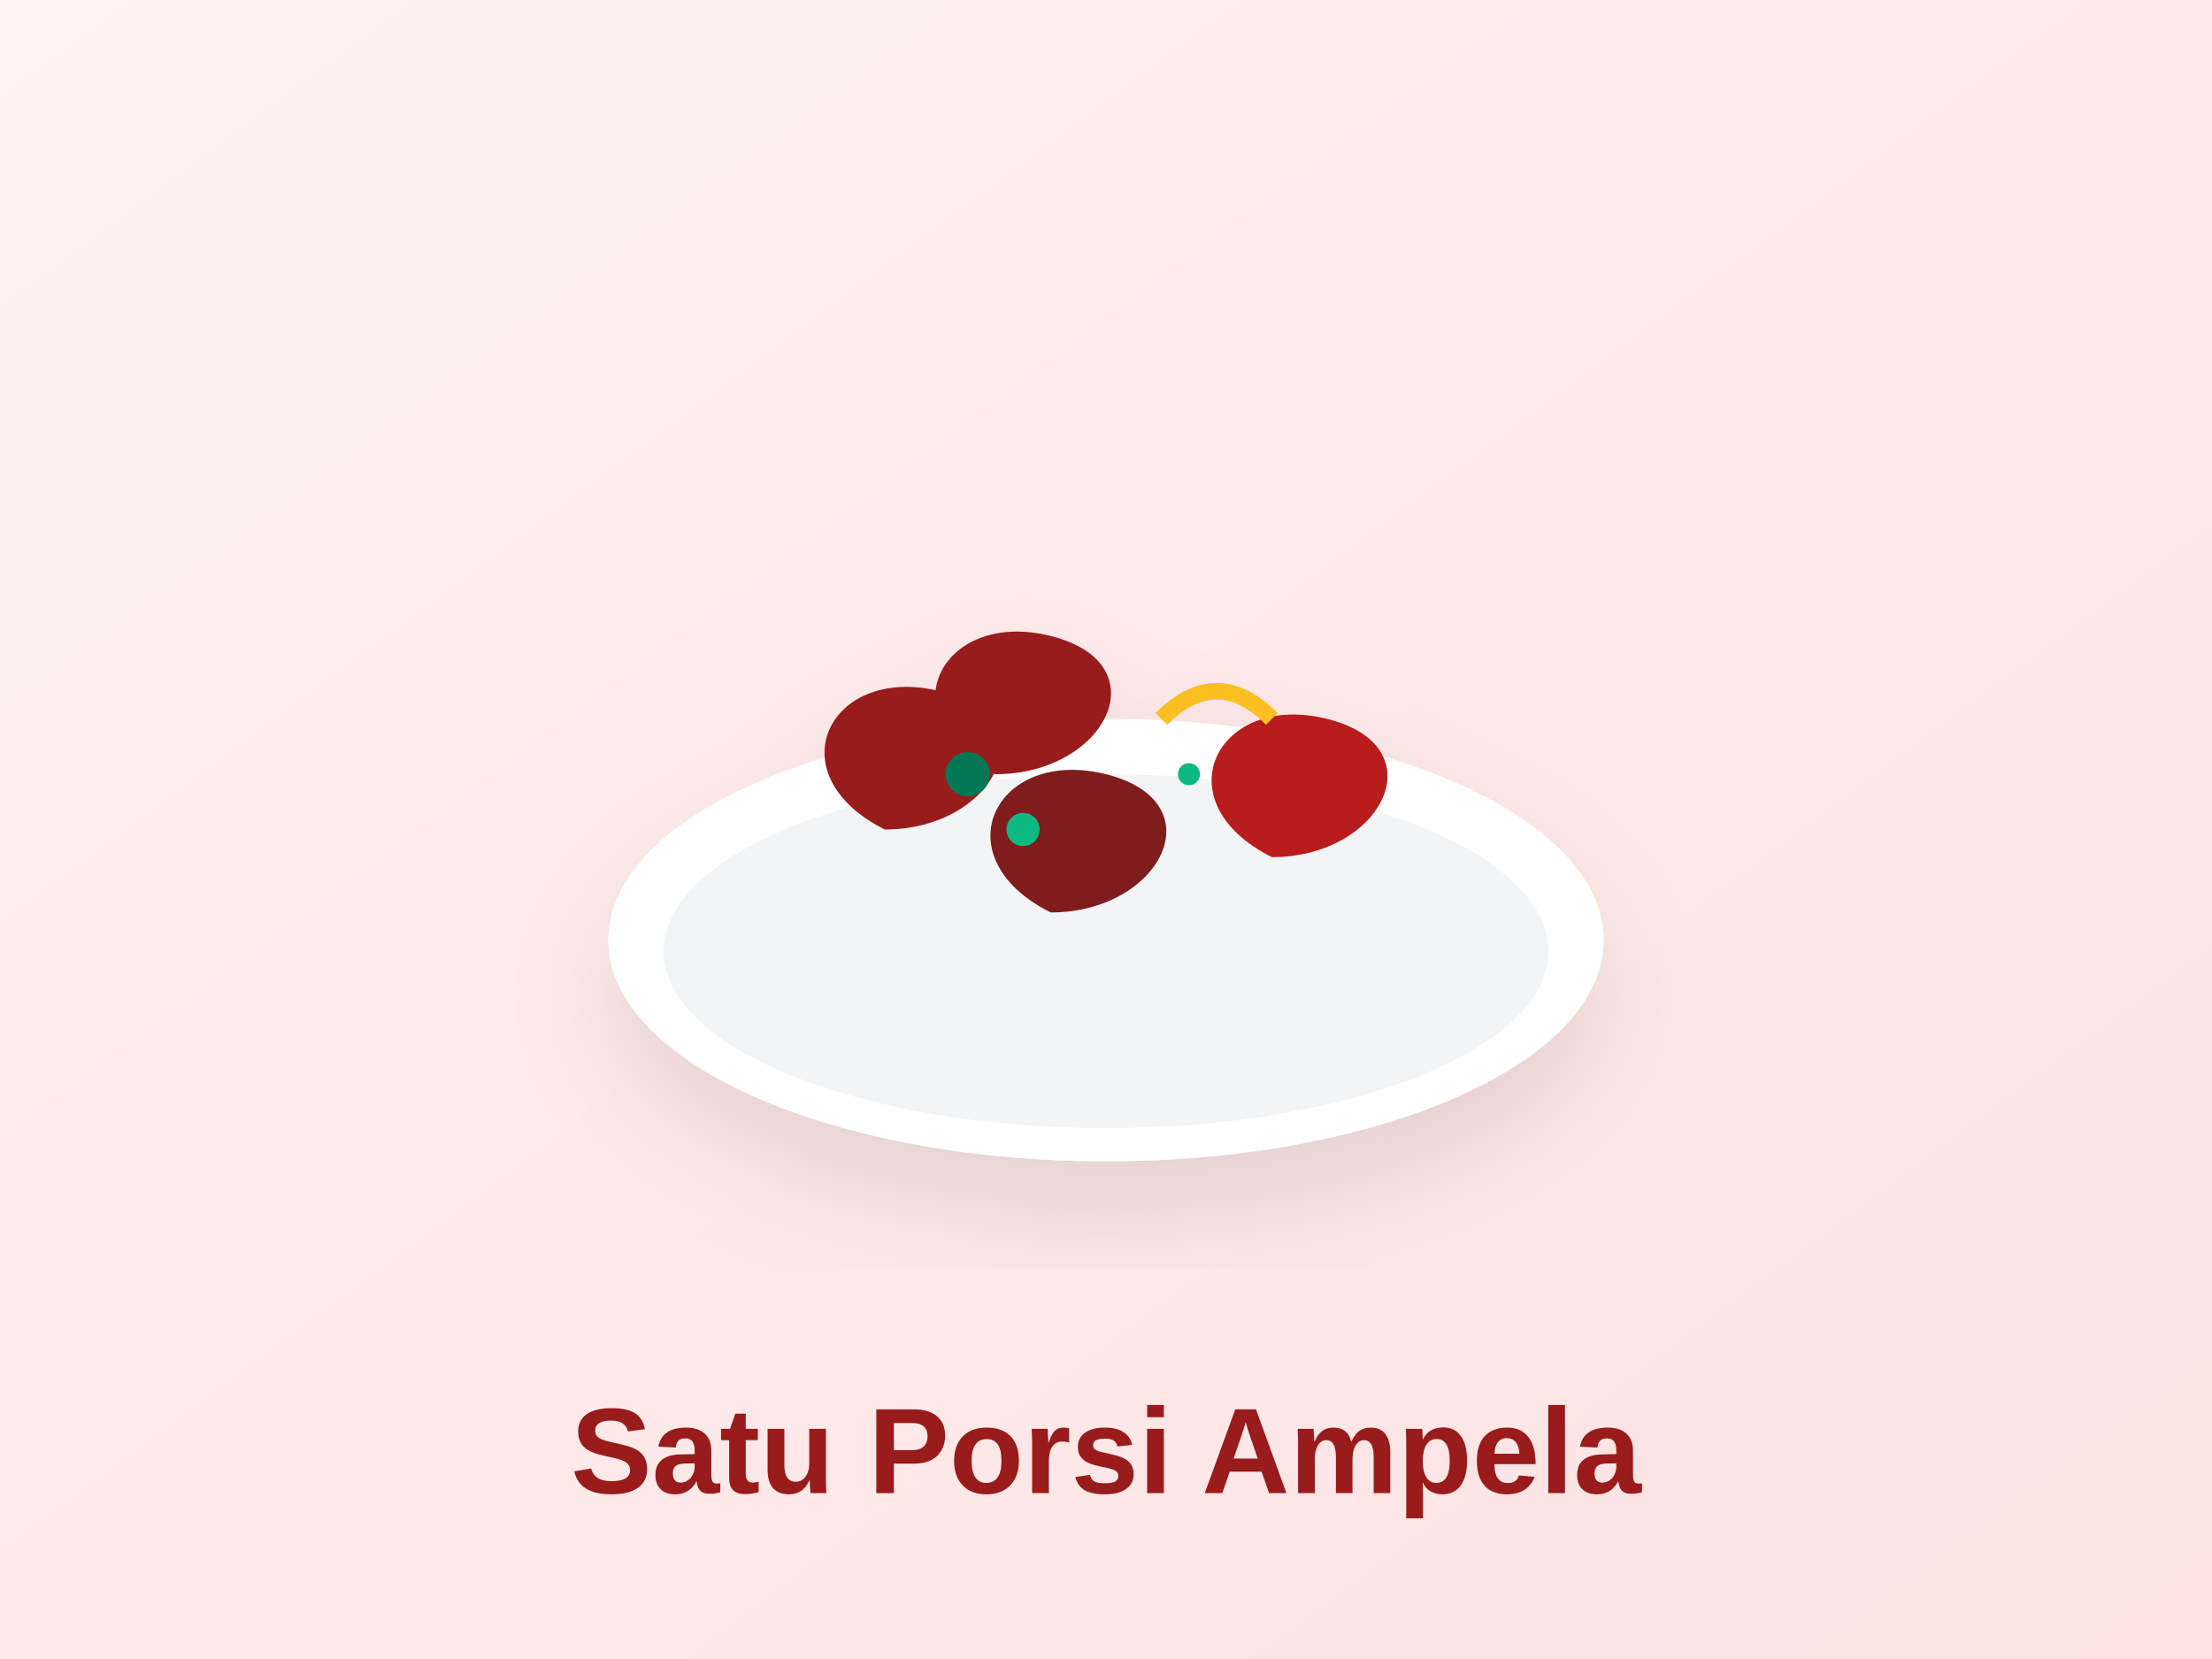
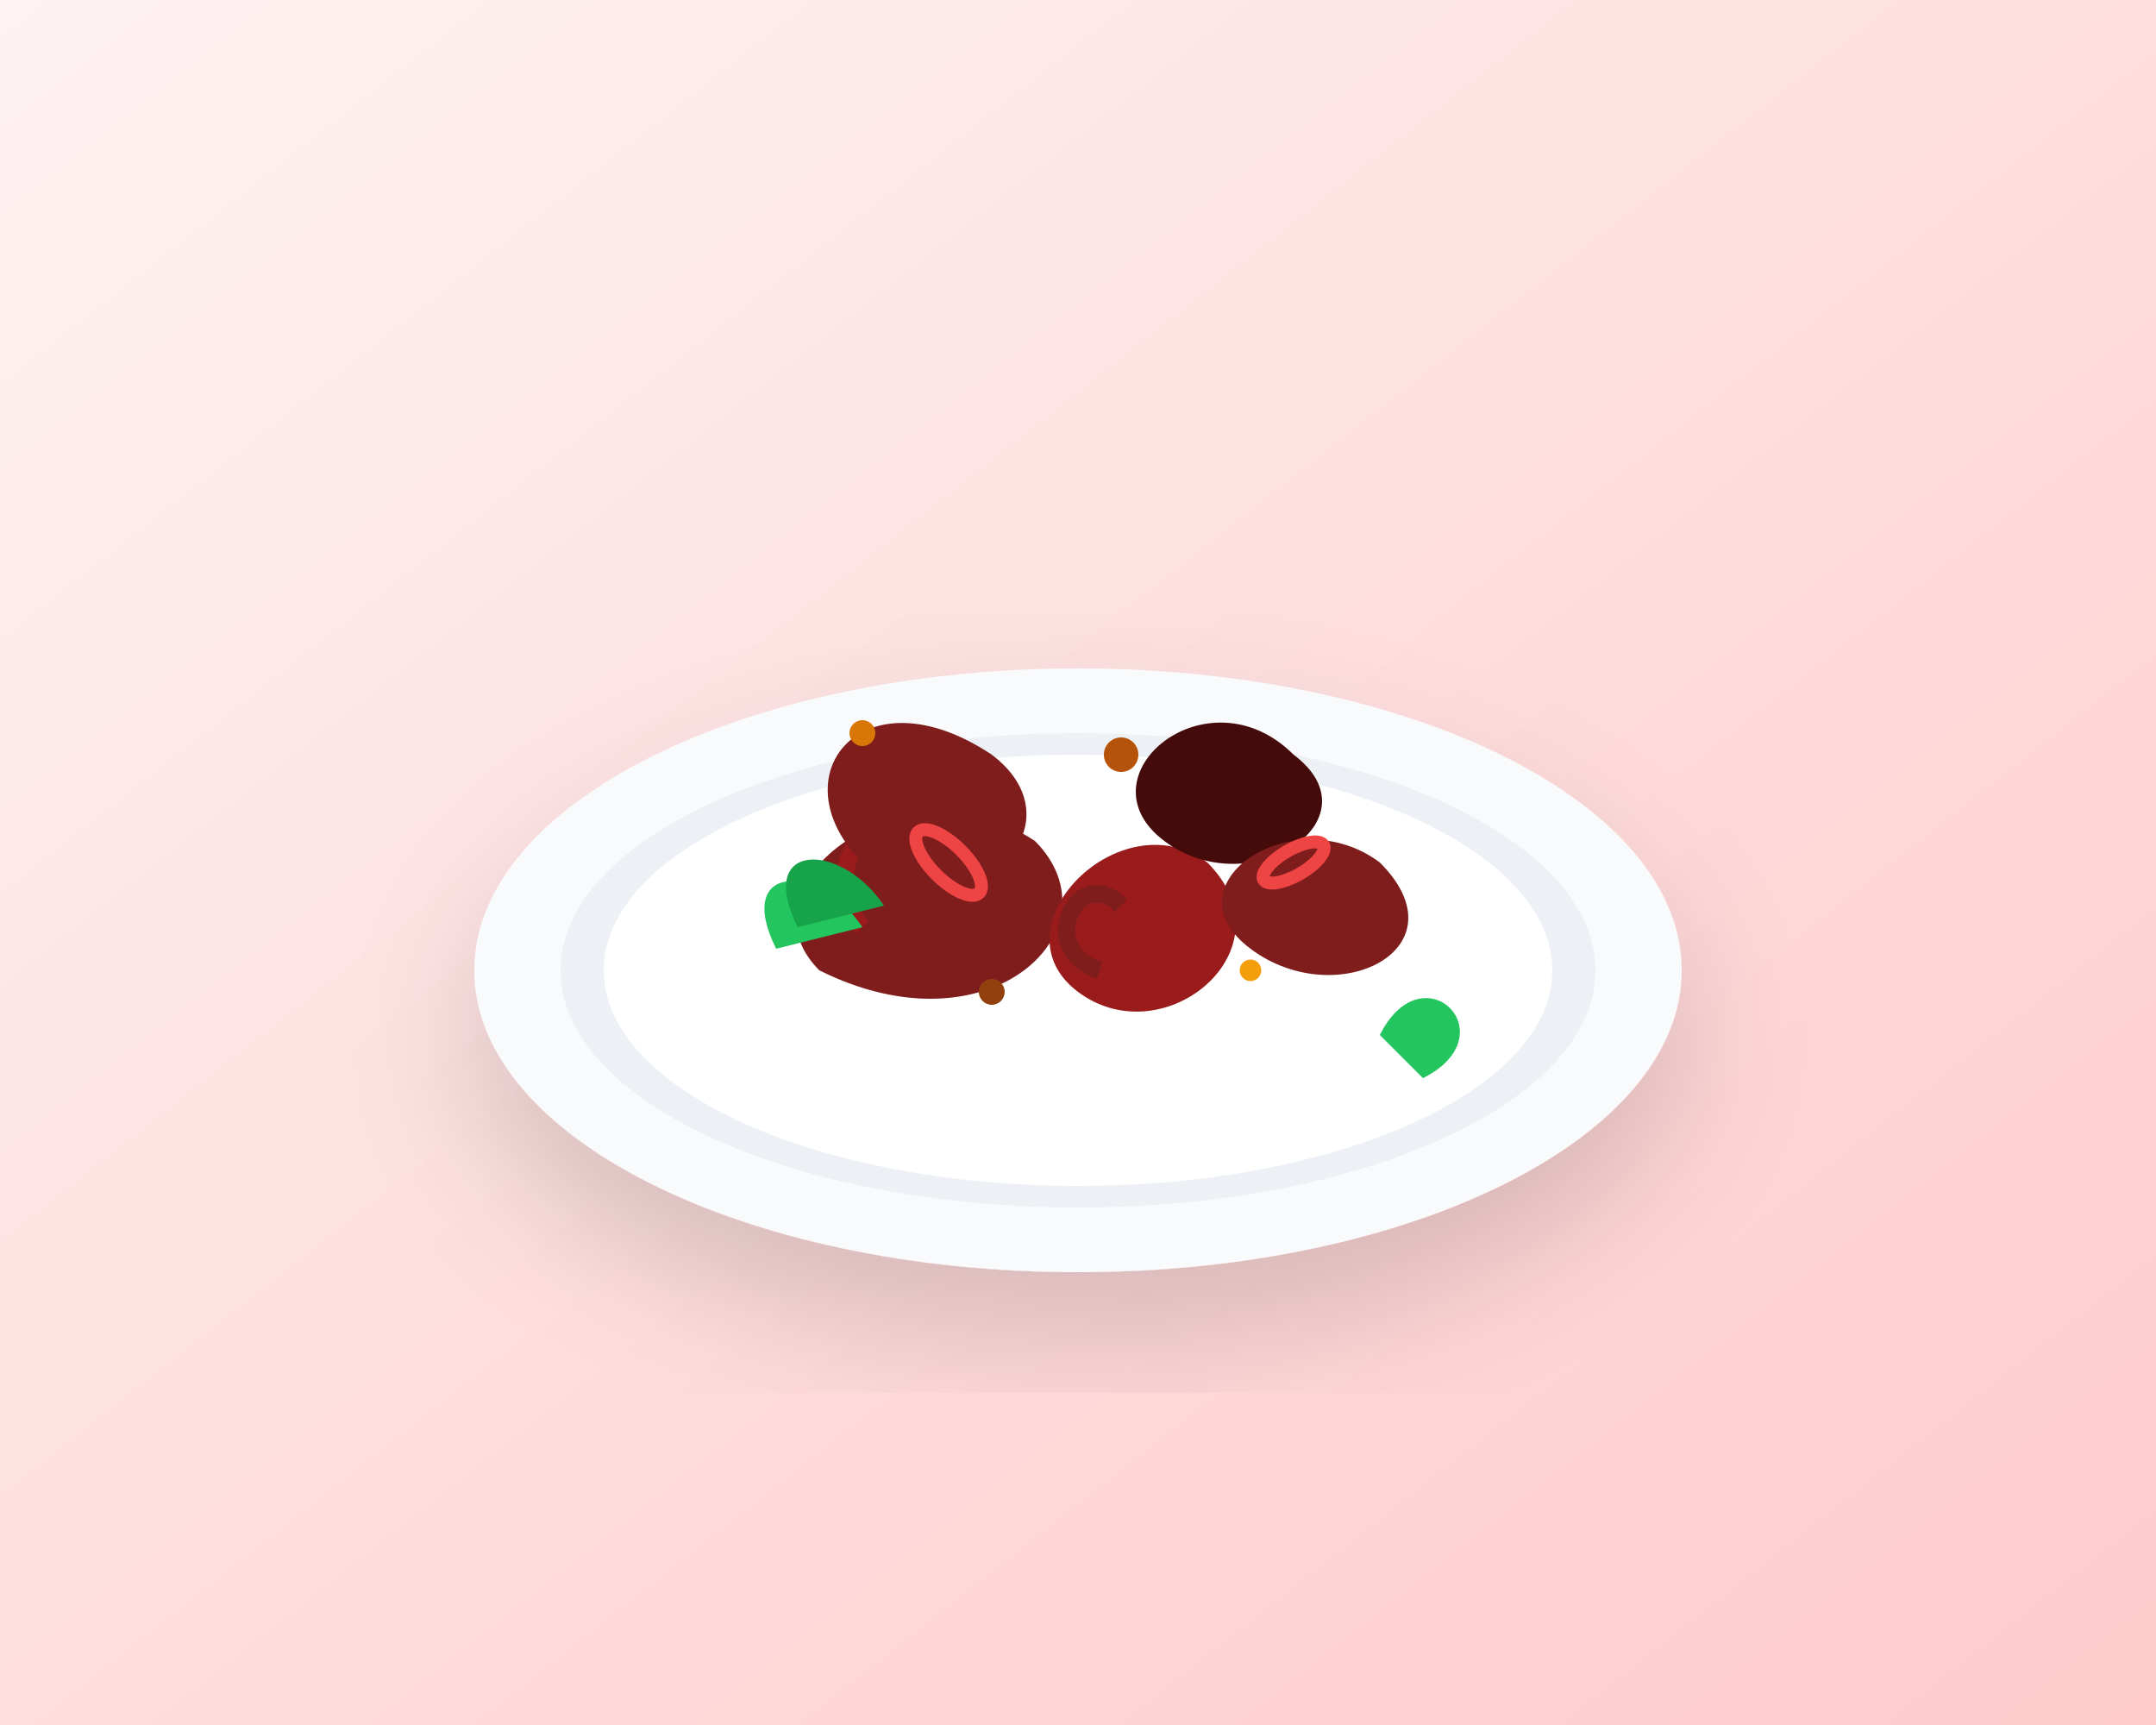
- <svg xmlns="http://www.w3.org/2000/svg" viewBox="0 0 400 300" width="100%" height="100%">
+ <svg xmlns="http://www.w3.org/2000/svg" viewBox="0 0 500 400" width="100%" height="100%">
  <defs>
-     <linearGradient id="bg4" x1="0%" y1="0%" x2="100%" y2="100%">
-       <stop offset="0%" stop-color="#FEF2F2" />
-       <stop offset="100%" stop-color="#FEE2E2" />
+     <linearGradient id="bgH" x1="0%" y1="0%" x2="100%" y2="100%">
+       <stop offset="0%" stop-color="#fef2f2" />
+       <stop offset="100%" stop-color="#fecaca" />
    </linearGradient>
-     <filter id="shadow4" x="-20%" y="-20%" width="140%" height="140%">
-       <feDropShadow dx="0" dy="10" stdDeviation="10" flood-opacity="0.1" />
+     <filter id="drop2" x="-20%" y="-20%" width="140%" height="140%">
+       <feDropShadow dx="0" dy="15" stdDeviation="15" flood-opacity="0.15" />
    </filter>
  </defs>
-   <rect width="400" height="300" fill="url(#bg4)" />
-   <g filter="url(#shadow4)" transform="translate(100, 50)">
-     <ellipse cx="100" cy="120" rx="90" ry="40" fill="#FFFFFF" />
-     <ellipse cx="100" cy="122" rx="80" ry="32" fill="#F3F4F6" />
-     <path d="M 60 100 C 40 90 50 70 70 75 C 90 80 80 100 60 100 Z" fill="#991B1B" />
-     <path d="M 90 115 C 70 105 80 85 100 90 C 120 95 110 115 90 115 Z" fill="#7F1D1D" />
-     <path d="M 130 105 C 110 95 120 75 140 80 C 160 85 150 105 130 105 Z" fill="#B91C1C" />
-     <path d="M 80 90 C 60 80 70 60 90 65 C 110 70 100 90 80 90 Z" fill="#991B1B" />
-     <path d="M 110 80 Q 120 70 130 80" stroke="#FBBF24" stroke-width="3" fill="none" />
-     <circle cx="85" cy="100" r="3" fill="#10B981" />
-     <circle cx="115" cy="90" r="2" fill="#10B981" />
-     <circle cx="75" cy="90" r="4" fill="#047857" />
+   <rect width="500" height="400" fill="url(#bgH)" />
+   <g filter="url(#drop2)">
+     <ellipse cx="250" cy="230" rx="130" ry="65" fill="#9ca3af" opacity="0.3" />
+     <ellipse cx="250" cy="225" rx="140" ry="70" fill="#f8fafc" />
+     <ellipse cx="250" cy="225" rx="120" ry="55" fill="#e2e8f0" opacity="0.5" />
+     <ellipse cx="250" cy="225" rx="110" ry="50" fill="#ffffff" />
  </g>
-   <text x="200" y="270" font-family="Arial, sans-serif" font-weight="bold" font-size="22" fill="#991B1B" text-anchor="middle">Satu Porsi Ampela</text>
+   <g transform="translate(210, 205)">
+     <path d="M -20 20 C -40 0 0 -30 30 -10 C 50 10 20 40 -20 20 Z" fill="#7f1d1d" />
+     <path d="M 0 -10 C -10 -20 -20 0 -10 10" stroke="#991b1b" stroke-width="4" fill="none" />
+     <path d="M 40 25 C 20 10 50 -20 70 -5 C 90 15 60 40 40 25 Z" fill="#991b1b" />
+     <path d="M 50 5 C 40 -5 30 15 45 20" stroke="#7f1d1d" stroke-width="4" fill="none" />
+     <path d="M -10 -5 C -30 -25 -10 -50 20 -30 C 40 -15 20 10 -10 -5 Z" fill="#7f1d1d" />
+     <path d="M 60 -10 C 40 -25 70 -50 90 -30 C 110 -15 80 5 60 -10 Z" fill="#450a0a" />
+     <path d="M 80 15 C 60 0 90 -20 110 -5 C 130 15 100 30 80 15 Z" fill="#7f1d1d" />
+   </g>
+   <g transform="translate(240, 210)">
+     <circle cx="-40" cy="-40" r="3" fill="#d97706" />
+     <circle cx="20" cy="-35" r="4" fill="#b45309" />
+     <circle cx="50" cy="15" r="2.5" fill="#f59e0b" />
+     <circle cx="-10" cy="20" r="3" fill="#92400e" />
+     <ellipse cx="-20" cy="-10" rx="10" ry="4" fill="none" stroke="#ef4444" stroke-width="3" transform="rotate(45, -20, -10)" />
+     <ellipse cx="60" cy="-10" rx="8" ry="3" fill="none" stroke="#ef4444" stroke-width="3" transform="rotate(-30, 60, -10)" />
+     <path d="M -60 10 C -70 -10 -50 -10 -40 5 Z" fill="#22c55e" />
+     <path d="M -55 5 C -65 -15 -45 -15 -35 0 Z" fill="#16a34a" />
+     <path d="M 80 30 C 90 10 110 30 90 40 Z" fill="#22c55e" />
+   </g>
</svg>
